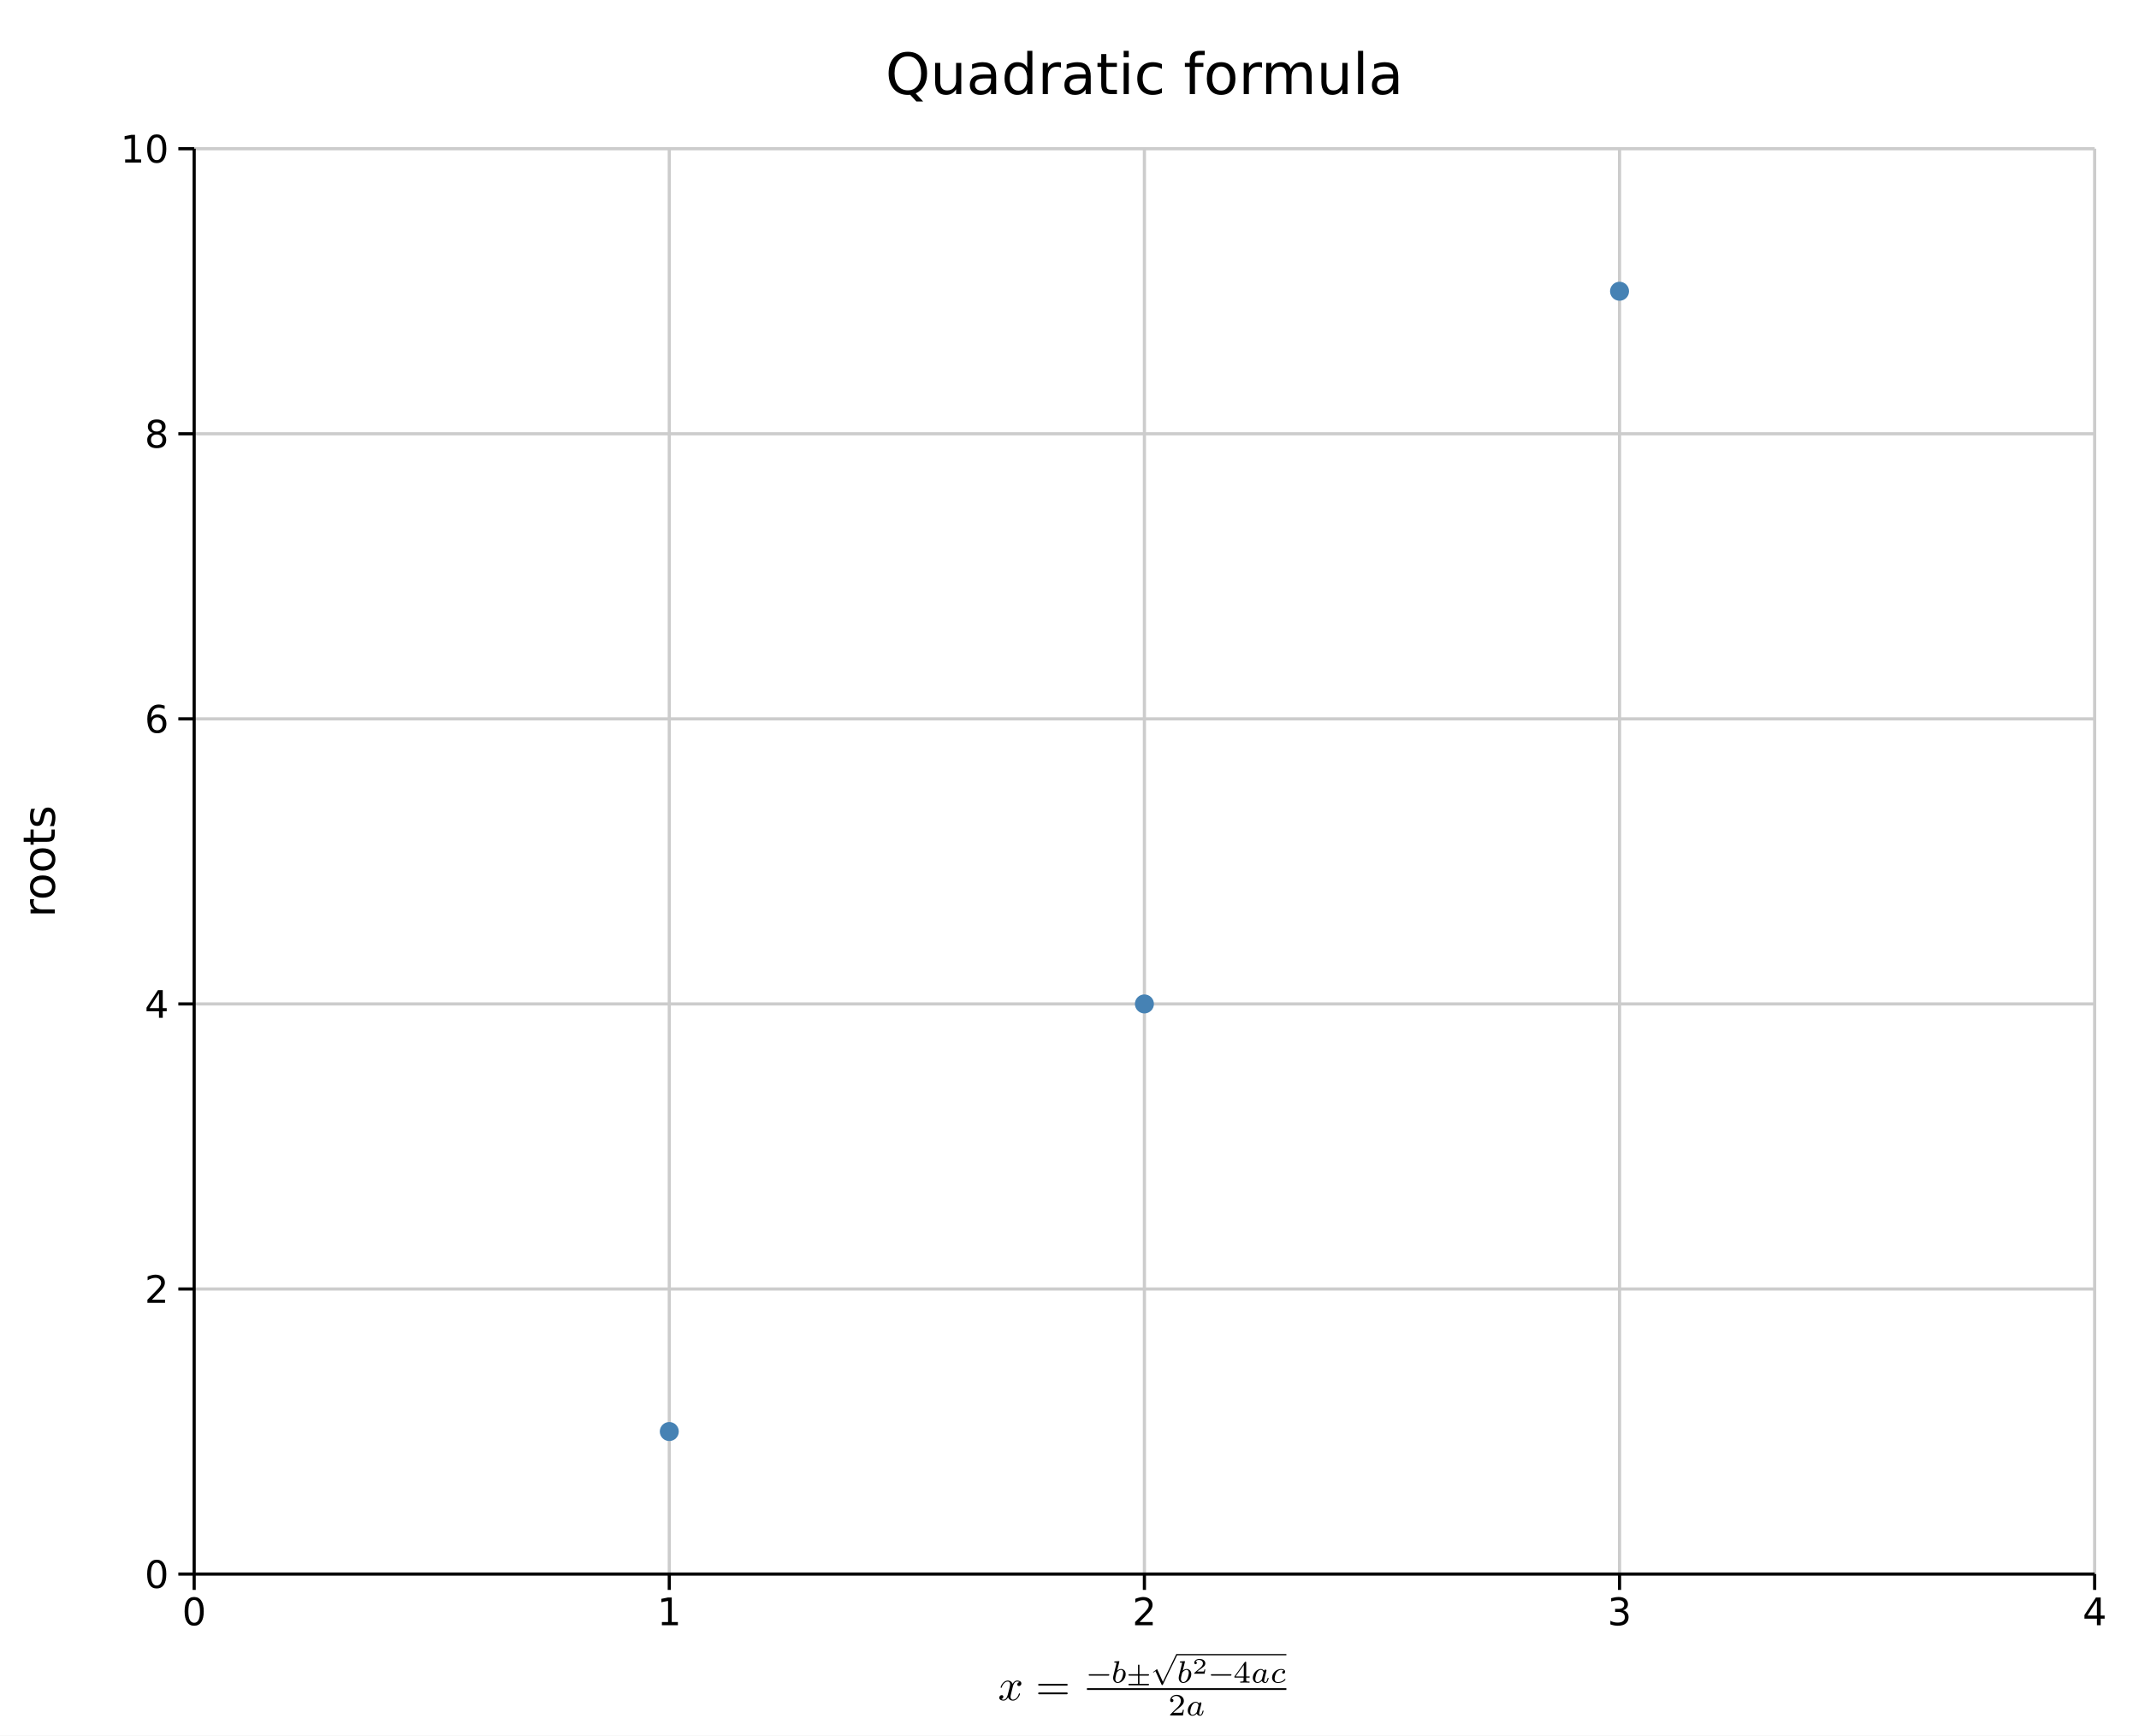
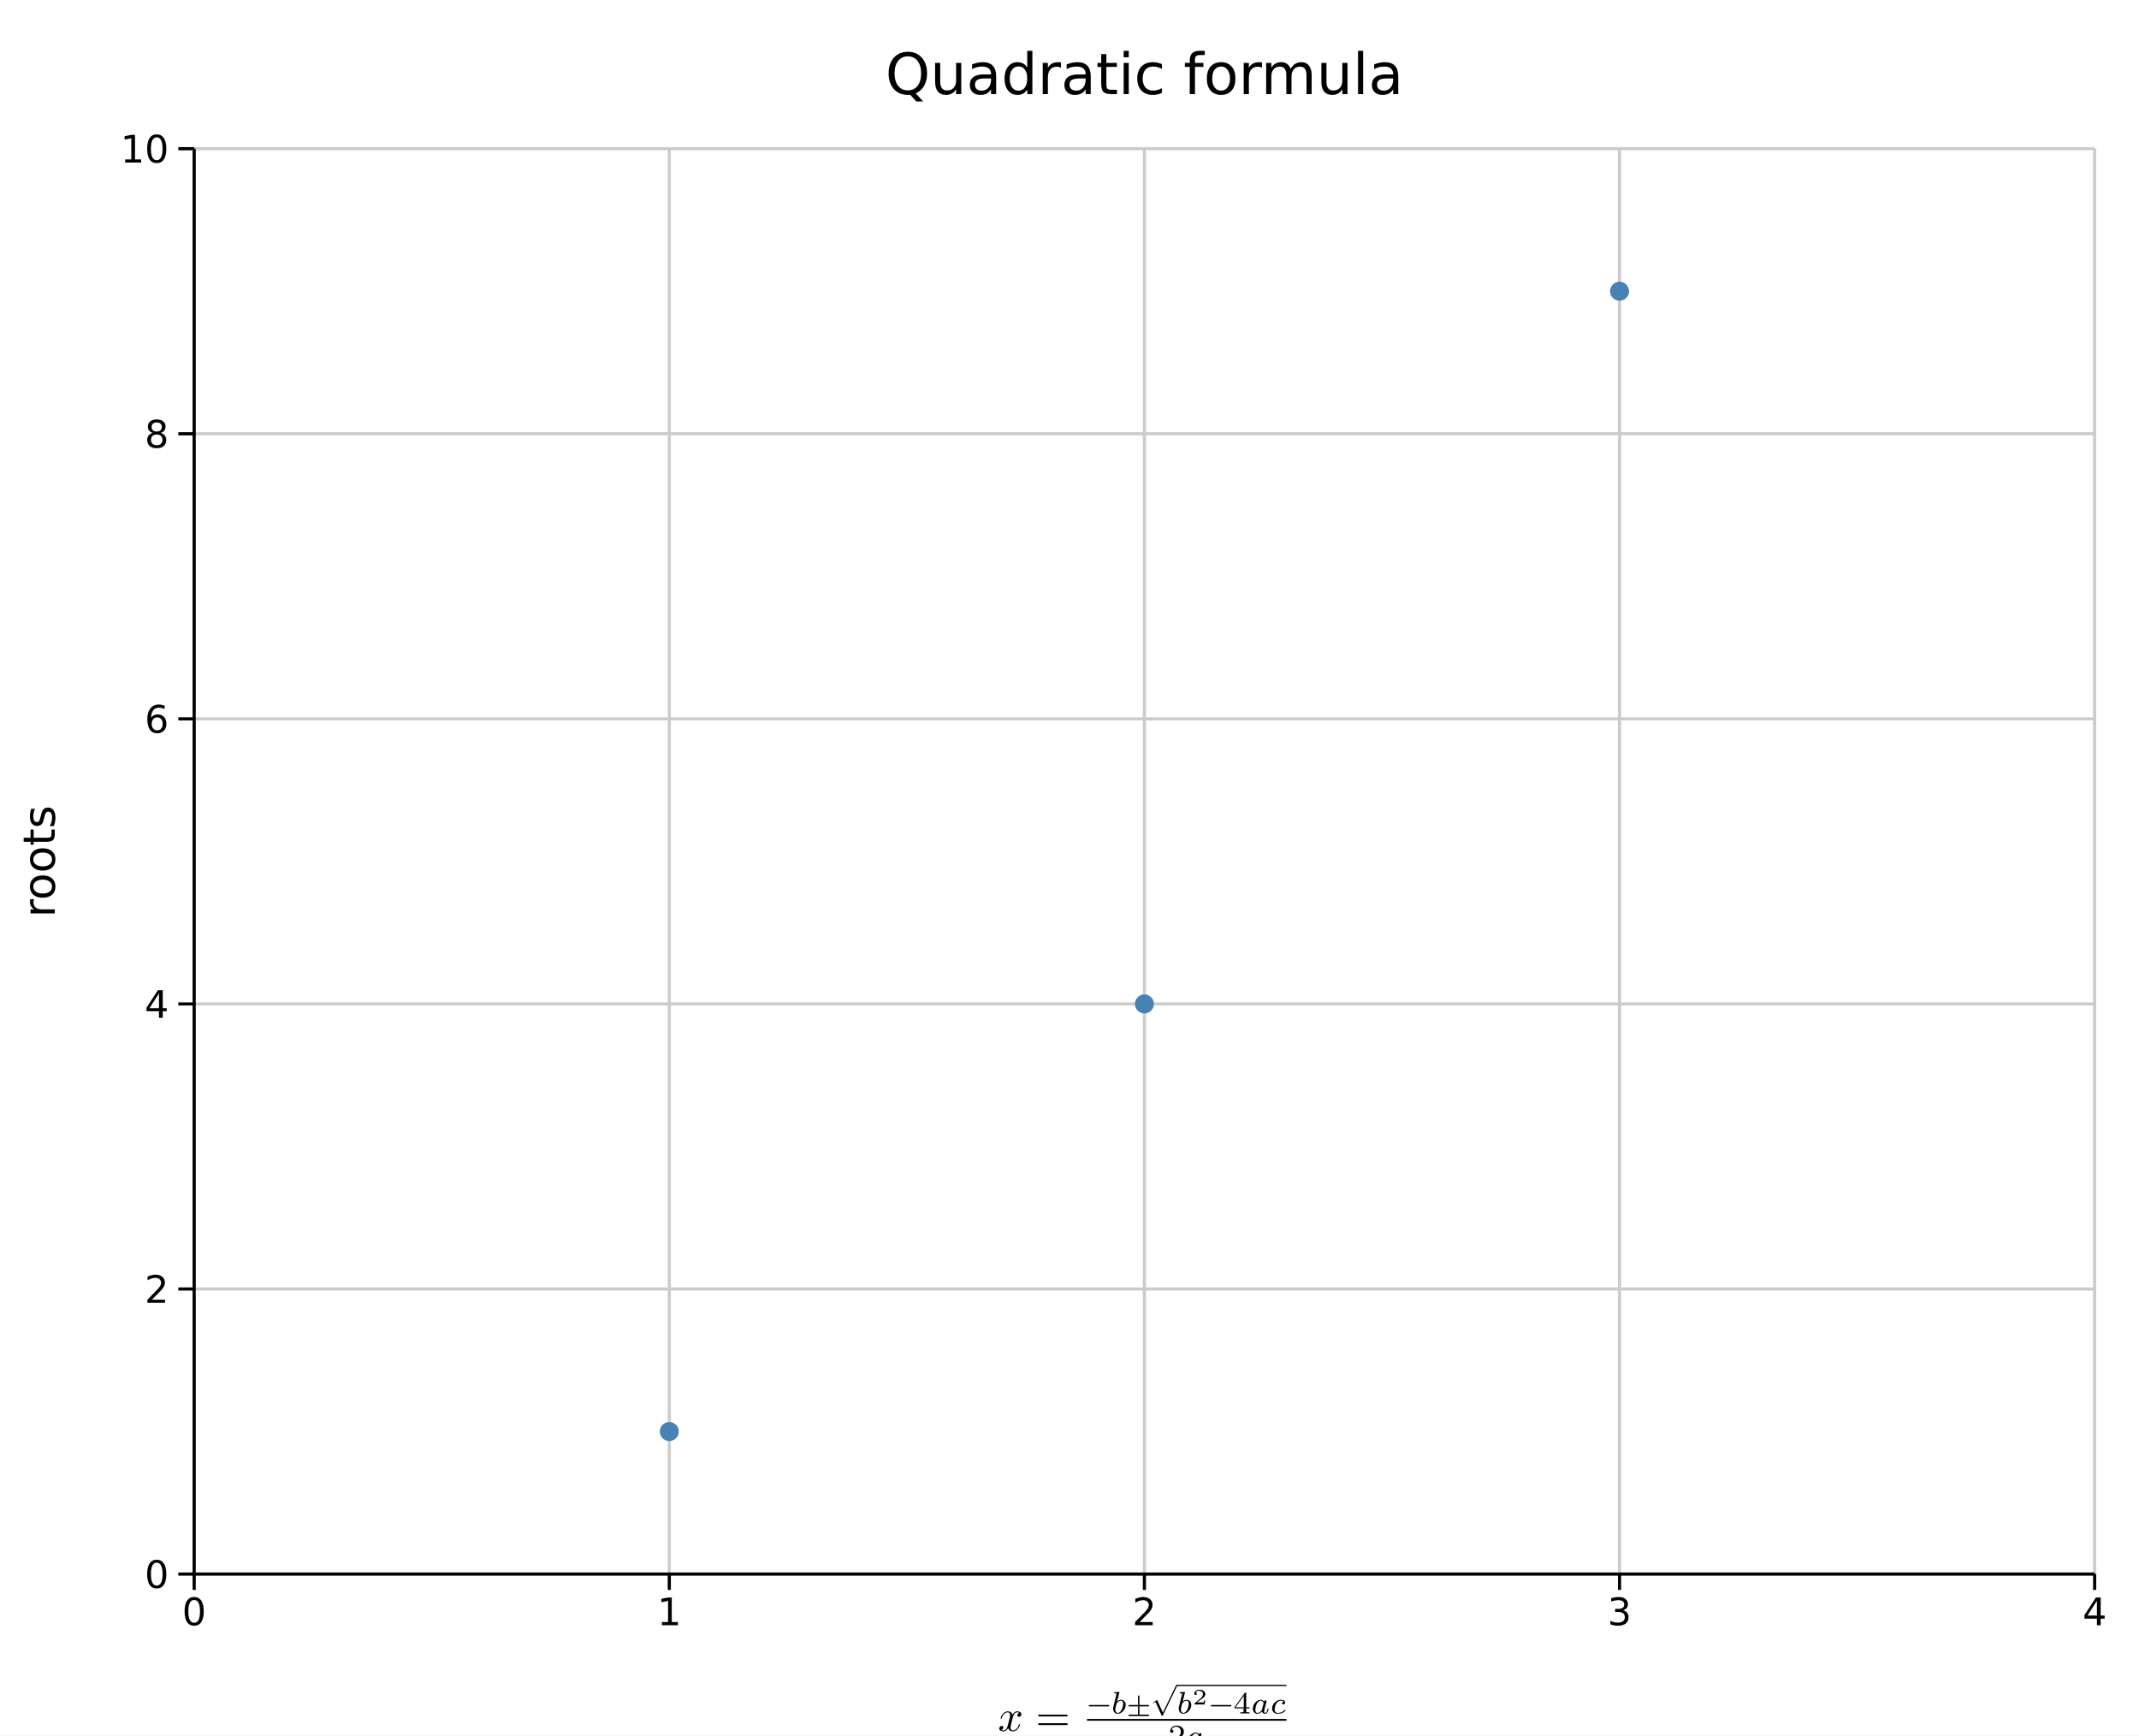
<svg xmlns="http://www.w3.org/2000/svg" width="675.3" height="547.95" font-family="DejaVu Sans, Verdana, Liberation Sans, Arial, sans-serif" fill="black">
  <rect width="100%" height="100%" fill="white" />
  <defs>
    <clipPath id="kuva-clip-5">
      <rect x="61.3" y="46.95" width="600" height="450" />
    </clipPath>
  </defs>
  <line x1="211.3" y1="46.95" x2="211.3" y2="496.95" stroke="#cccccc" stroke-width="1" />
  <line x1="361.3" y1="46.95" x2="361.3" y2="496.95" stroke="#cccccc" stroke-width="1" />
  <line x1="511.3" y1="46.95" x2="511.3" y2="496.95" stroke="#cccccc" stroke-width="1" />
  <line x1="661.3" y1="46.95" x2="661.3" y2="496.95" stroke="#cccccc" stroke-width="1" />
  <line x1="61.3" y1="406.95" x2="661.3" y2="406.95" stroke="#cccccc" stroke-width="1" />
  <line x1="61.3" y1="316.95" x2="661.3" y2="316.95" stroke="#cccccc" stroke-width="1" />
  <line x1="61.3" y1="226.95" x2="661.3" y2="226.95" stroke="#cccccc" stroke-width="1" />
  <line x1="61.3" y1="136.95" x2="661.3" y2="136.95" stroke="#cccccc" stroke-width="1" />
  <line x1="61.3" y1="46.95" x2="661.3" y2="46.95" stroke="#cccccc" stroke-width="1" />
  <line x1="61.3" y1="496.95" x2="661.3" y2="496.95" stroke="#000000" stroke-width="1" />
  <line x1="61.3" y1="46.95" x2="61.3" y2="496.95" stroke="#000000" stroke-width="1" />
  <line x1="61.3" y1="496.95" x2="61.3" y2="501.95" stroke="#000000" stroke-width="1" />
  <text x="61.3" y="513.09" font-size="12" text-anchor="middle">0</text>
  <line x1="211.3" y1="496.95" x2="211.3" y2="501.95" stroke="#000000" stroke-width="1" />
  <text x="211.3" y="513.09" font-size="12" text-anchor="middle">1</text>
  <line x1="361.3" y1="496.95" x2="361.3" y2="501.95" stroke="#000000" stroke-width="1" />
  <text x="361.3" y="513.09" font-size="12" text-anchor="middle">2</text>
  <line x1="511.3" y1="496.95" x2="511.3" y2="501.95" stroke="#000000" stroke-width="1" />
  <text x="511.3" y="513.09" font-size="12" text-anchor="middle">3</text>
  <line x1="661.3" y1="496.95" x2="661.3" y2="501.95" stroke="#000000" stroke-width="1" />
  <text x="661.3" y="513.09" font-size="12" text-anchor="middle">4</text>
  <line x1="56.3" y1="496.95" x2="61.3" y2="496.95" stroke="#000000" stroke-width="1" />
  <text x="53.3" y="501.33" font-size="12" text-anchor="end">0</text>
  <line x1="56.3" y1="406.95" x2="61.3" y2="406.95" stroke="#000000" stroke-width="1" />
  <text x="53.3" y="411.33" font-size="12" text-anchor="end">2</text>
  <line x1="56.3" y1="316.95" x2="61.3" y2="316.95" stroke="#000000" stroke-width="1" />
  <text x="53.3" y="321.33" font-size="12" text-anchor="end">4</text>
  <line x1="56.3" y1="226.95" x2="61.3" y2="226.95" stroke="#000000" stroke-width="1" />
  <text x="53.3" y="231.33" font-size="12" text-anchor="end">6</text>
  <line x1="56.3" y1="136.95" x2="61.3" y2="136.95" stroke="#000000" stroke-width="1" />
  <text x="53.3" y="141.33" font-size="12" text-anchor="end">8</text>
  <line x1="56.3" y1="46.95" x2="61.3" y2="46.95" stroke="#000000" stroke-width="1" />
  <text x="53.3" y="51.33" font-size="12" text-anchor="end">10</text>
-   <g transform="translate(310.8734,522.9911)">
+   <g transform="translate(310.8734,532.7071)">
    <g>
      <g class="typst-text" transform="matrix(1 0 0 -1 4.2 13.762)">
        <use href="#m0-g7E4F66948391BD2448478C50EF6A42A6" x="0" y="0" fill="#000000" fill-rule="nonzero" />
      </g>
      <g class="typst-text" transform="matrix(1 0 0 -1 16.09689 13.762)">
        <use href="#m0-g5EC03E34BBB00EDC7FA7B842355CA4B8" x="0" y="0" fill="#000000" fill-rule="nonzero" />
      </g>
      <g class="typst-group">
        <g>
          <g class="typst-text" transform="matrix(1 0 0 -1 32.27778 8.246)">
            <use href="#m0-g10D17ABEB29E8624E80885167DE363B4" x="0" y="0" fill="#000000" fill-rule="nonzero" />
          </g>
          <g class="typst-text" transform="matrix(1 0 0 -1 39.90218 8.246)">
            <use href="#m0-g9627E0E13D2BB495D1D7266234209380" x="0" y="0" fill="#000000" fill-rule="nonzero" />
          </g>
          <g class="typst-text" transform="matrix(1 0 0 -1 44.82178 8.246)">
            <use href="#m0-gB49E1E70D5F98047616AB3CD50A58FDC" x="0" y="0" fill="#000000" fill-rule="nonzero" />
          </g>
          <g class="typst-text" transform="matrix(1 0 0 -1 52.44618 -0.4011)">
            <use href="#m0-gFE2660514585D3C37E2AE9BC9AFE339B" x="0" y="0" fill="#000000" fill-rule="nonzero" />
          </g>
          <path class="typst-shape" fill="none" stroke="#000000" stroke-width="0.392" stroke-linecap="butt" stroke-linejoin="miter" stroke-miterlimit="4" transform="matrix(1 0 0 1 60.60958 -0.5971)" d="M 0 0h 34.637 " />
          <g class="typst-group">
            <g>
              <g class="typst-text" transform="matrix(1 0 0 -1 60.60958 8.246)">
                <use href="#m0-g9627E0E13D2BB495D1D7266234209380" x="0" y="0" fill="#000000" fill-rule="nonzero" />
              </g>
              <g class="typst-text" transform="matrix(1 0 0 -1 65.52918 5.4138)">
                <use href="#m0-g7680CACAF5D1E25AFDDA10016E32DFBB" x="0" y="0" fill="#000000" fill-rule="nonzero" />
              </g>
              <g class="typst-text" transform="matrix(1 0 0 -1 70.84498 8.246)">
                <use href="#m0-g10D17ABEB29E8624E80885167DE363B4" x="0" y="0" fill="#000000" fill-rule="nonzero" />
              </g>
              <g class="typst-text" transform="matrix(1 0 0 -1 78.46938 8.246)">
                <use href="#m0-gBBA6E7D70F8E924EAD884B65DEE56D42" x="0" y="0" fill="#000000" fill-rule="nonzero" />
              </g>
              <g class="typst-text" transform="matrix(1 0 0 -1 84.04558 8.246)">
                <use href="#m0-gD497EA05537A614D7E12E3F36B96FBC5" x="0" y="0" fill="#000000" fill-rule="nonzero" />
              </g>
              <g class="typst-text" transform="matrix(1 0 0 -1 90.12158 8.246)">
                <use href="#m0-gE0B3E958859EEF2699F29C81557B3EC4" x="0" y="0" fill="#000000" fill-rule="nonzero" />
              </g>
            </g>
          </g>
          <g class="typst-text" transform="matrix(1 0 0 -1 57.93628 18.592)">
            <use href="#m0-g6E3563D11ECFD61901553B2D239FD8DC" x="0" y="0" fill="#000000" fill-rule="nonzero" />
          </g>
          <g class="typst-text" transform="matrix(1 0 0 -1 63.51248 18.592)">
            <use href="#m0-gD497EA05537A614D7E12E3F36B96FBC5" x="0" y="0" fill="#000000" fill-rule="nonzero" />
          </g>
          <path class="typst-shape" fill="none" stroke="#000000" stroke-width="0.56" stroke-linecap="butt" stroke-linejoin="miter" stroke-miterlimit="4" transform="matrix(1 0 0 1 32.27778 10.262)" d="M 0 0h 62.969 " />
        </g>
      </g>
    </g>
    <defs id="m0-glyph">
      <symbol id="m0-g7E4F66948391BD2448478C50EF6A42A6" overflow="visible">
        <path d="M 0 0m 7.378 5.264 c 0 0.728 -0.826 0.924 -1.302 0.924 c -0.812 0 -1.302 -0.742 -1.47 -1.064 c -0.35 0.924 -1.106 1.064 -1.512 1.064 c -1.456 0 -2.254 -1.806 -2.254 -2.156 c 0 -0.14 0.168 -0.14 0.168 -0.14 c 0.112 0 0.154 0.028 0.182 0.154 c 0.476 1.484 1.4 1.834 1.876 1.834 c 0.266 0 0.756 -0.126 0.756 -0.938 c 0 -0.434 -0.238 -1.372 -0.756 -3.332 c -0.224 -0.868 -0.714 -1.456 -1.33 -1.456 c -0.084 0 -0.406 0 -0.7 0.182 c 0.35 0.07 0.658 0.364 0.658 0.756 c 0 0.378 -0.308 0.49 -0.518 0.49 c -0.42 0 -0.77 -0.364 -0.77 -0.812 c 0 -0.644 0.7 -0.924 1.316 -0.924 c 0.924 0 1.428 0.98 1.47 1.064 c 0.168 -0.518 0.672 -1.064 1.512 -1.064 c 1.442 0 2.24 1.806 2.24 2.156 c 0 0.14 -0.126 0.14 -0.168 0.14 c -0.126 0 -0.154 -0.056 -0.182 -0.154 c -0.462 -1.498 -1.414 -1.834 -1.862 -1.834 c -0.546 0 -0.77 0.448 -0.77 0.924 c 0 0.308 0.084 0.616 0.238 1.232 l 0.476 1.918 c 0.084 0.364 0.406 1.652 1.386 1.652 c 0.07 0 0.406 0 0.7 -0.182 c -0.392 -0.07 -0.672 -0.42 -0.672 -0.756 c 0 -0.224 0.154 -0.49 0.532 -0.49 c 0.308 0 0.756 0.252 0.756 0.812 Z " />
      </symbol>
      <symbol id="m0-g5EC03E34BBB00EDC7FA7B842355CA4B8" overflow="visible">
        <path d="M 0 0m 10.108 4.858 c 0 0.154 -0.126 0.28 -0.28 0.28 h -8.764 c -0.154 0 -0.28 -0.126 -0.28 -0.28 c 0 -0.154 0.126 -0.28 0.28 -0.28 h 8.764 c 0.154 0 0.28 0.126 0.28 0.28 Z m 0 -2.716 c 0 0.154 -0.126 0.28 -0.28 0.28 h -8.764 c -0.154 0 -0.28 -0.126 -0.28 -0.28 c 0 -0.154 0.126 -0.28 0.28 -0.28 h 8.764 c 0.154 0 0.28 0.126 0.28 0.28 Z " />
      </symbol>
      <symbol id="m0-g10D17ABEB29E8624E80885167DE363B4" overflow="visible">
        <path d="M 0 0m 7.076 2.45 c 0 0.108 -0.088 0.225 -0.216 0.225 h -6.096 c -0.127 0 -0.216 -0.118 -0.216 -0.225 c 0 -0.108 0.088 -0.225 0.216 -0.225 h 6.096 c 0.127 0 0.216 0.118 0.216 0.225 Z " />
      </symbol>
      <symbol id="m0-g9627E0E13D2BB495D1D7266234209380" overflow="visible">
        <path d="M 0 0m 4.616 2.685 c 0 1.147 -0.794 1.637 -1.47 1.637 c -0.51 0 -0.941 -0.284 -1.235 -0.539 l 0.676 2.724 c 0.01 0.02 0.039 0.157 0.039 0.157 c 0 0.049 -0.039 0.137 -0.157 0.137 c -0.196 0 -1.009 -0.078 -1.254 -0.098 c -0.078 -0.01 -0.216 -0.02 -0.216 -0.225 c 0 -0.137 0.137 -0.137 0.255 -0.137 c 0.47 0 0.47 -0.069 0.47 -0.147 c 0 -0.069 -0.098 -0.461 -0.157 -0.686 l -0.225 -0.902 l -0.647 -2.607 c -0.049 -0.235 -0.049 -0.363 -0.049 -0.48 c 0 -0.99 0.627 -1.617 1.441 -1.617 c 1.225 0 2.528 1.333 2.528 2.783 Z m -0.784 0.412 c 0 -0.402 -0.216 -1.401 -0.51 -1.97 c -0.235 -0.48 -0.725 -0.951 -1.225 -0.951 c -0.48 0 -0.755 0.421 -0.755 1 c 0 0.363 0.088 0.696 0.363 1.803 c 0.059 0.186 0.059 0.206 0.245 0.421 c 0.372 0.431 0.813 0.647 1.166 0.647 c 0.382 0 0.715 -0.284 0.715 -0.951 Z " />
      </symbol>
      <symbol id="m0-gB49E1E70D5F98047616AB3CD50A58FDC" overflow="visible">
        <path d="M 0 0m 7.076 -0.598 c 0 0.108 -0.088 0.225 -0.225 0.225 h -2.813 v 2.597 h 2.813 c 0.137 0 0.225 0.118 0.225 0.225 c 0 0.108 -0.088 0.225 -0.225 0.225 h -2.813 v 2.813 c 0 0.137 -0.118 0.225 -0.225 0.225 c -0.108 0 -0.225 -0.088 -0.225 -0.225 v -2.813 h -2.813 c -0.137 0 -0.225 -0.118 -0.225 -0.225 c 0 -0.108 0.088 -0.225 0.225 -0.225 h 2.813 v -2.597 h -2.813 c -0.137 0 -0.225 -0.118 -0.225 -0.225 c 0 -0.108 0.088 -0.225 0.225 -0.225 h 6.076 c 0.137 0 0.225 0.118 0.225 0.225 Z " />
      </symbol>
      <symbol id="m0-gFE2660514585D3C37E2AE9BC9AFE339B" overflow="visible">
        <path d="M 0 0m 8.359 0.196 c 0 0.108 -0.078 0.196 -0.196 0.196 c -0.118 0 -0.147 -0.069 -0.206 -0.186 l -4.145 -8.585 l -1.744 3.842 c -0.039 0.078 -0.059 0.137 -0.127 0.137 c -0.029 0 -0.049 0 -0.137 -0.078 l -0.97 -0.735 c -0.108 -0.088 -0.118 -0.098 -0.118 -0.137 c 0 -0.069 0.039 -0.108 0.098 -0.108 c 0.029 0 0.049 0 0.137 0.078 l 0.51 0.382 l 1.94 -4.263 c 0.059 -0.137 0.078 -0.147 0.186 -0.147 c 0.157 0 0.176 0.039 0.245 0.186 l 4.469 9.251 c 0.049 0.108 0.059 0.118 0.059 0.167 Z " />
      </symbol>
      <symbol id="m0-g7680CACAF5D1E25AFDDA10016E32DFBB" overflow="visible">
        <path d="M 0 0m 4.123 1.351 h -0.294 c -0.021 -0.133 -0.091 -0.567 -0.203 -0.637 c -0.056 -0.042 -0.644 -0.042 -0.749 -0.042 h -1.372 c 0.462 0.343 0.98 0.735 1.4 1.015 c 0.63 0.434 1.218 0.84 1.218 1.582 c 0 0.896 -0.847 1.393 -1.848 1.393 c -0.945 0 -1.638 -0.546 -1.638 -1.232 c 0 -0.364 0.308 -0.427 0.406 -0.427 c 0.189 0 0.413 0.126 0.413 0.413 c 0 0.252 -0.182 0.392 -0.399 0.413 c 0.196 0.315 0.602 0.525 1.071 0.525 c 0.679 0 1.246 -0.406 1.246 -1.092 c 0 -0.588 -0.406 -1.036 -0.945 -1.491 l -1.708 -1.449 c -0.07 -0.063 -0.077 -0.063 -0.084 -0.112 v -0.21 h 3.255 Z " />
      </symbol>
      <symbol id="m0-gBBA6E7D70F8E924EAD884B65DEE56D42" overflow="visible">
        <path d="M 0 0m 5.184 1.607 v 0.353 h -1.088 v 4.371 c 0 0.206 0 0.274 -0.216 0.274 c -0.118 0 -0.157 0 -0.255 -0.137 l -3.244 -4.508 v -0.353 h 2.881 v -0.804 c 0 -0.333 0 -0.451 -0.794 -0.451 h -0.265 v -0.353 l 1.47 0.039 l 1.48 -0.039 v 0.353 h -0.265 c -0.794 0 -0.794 0.118 -0.794 0.451 v 0.804 Z m -1.852 0.353 h -2.587 l 2.587 3.587 Z " />
      </symbol>
      <symbol id="m0-gD497EA05537A614D7E12E3F36B96FBC5" overflow="visible">
        <path d="M 0 0m 5.596 1.401 c 0 0.127 -0.127 0.127 -0.157 0.127 c -0.137 0 -0.147 -0.039 -0.216 -0.304 c -0.118 -0.47 -0.304 -1.049 -0.715 -1.049 c -0.255 0 -0.323 0.216 -0.323 0.48 c 0 0.167 0.078 0.519 0.147 0.774 l 0.216 0.882 c 0.098 0.363 0.108 0.421 0.196 0.745 c 0.059 0.255 0.176 0.715 0.176 0.764 c 0 0.216 -0.176 0.314 -0.333 0.314 c -0.167 0 -0.392 -0.118 -0.451 -0.392 c -0.206 0.323 -0.539 0.578 -1.009 0.578 c -1.254 0 -2.528 -1.382 -2.528 -2.793 c 0 -0.951 0.637 -1.627 1.48 -1.627 c 0.529 0 1 0.304 1.392 0.686 c 0.186 -0.588 0.755 -0.686 1.009 -0.686 c 0.353 0 0.598 0.216 0.774 0.519 c 0.216 0.382 0.343 0.941 0.343 0.98 Z m -1.597 1.793 c 0 -0.039 -0.02 -0.108 -0.029 -0.137 l -0.461 -1.833 c -0.069 -0.274 -0.284 -0.47 -0.5 -0.657 c -0.088 -0.078 -0.48 -0.392 -0.902 -0.392 c -0.363 0 -0.715 0.255 -0.715 0.951 c 0 0.519 0.284 1.597 0.51 1.989 c 0.451 0.784 0.951 0.931 1.225 0.931 c 0.686 0 0.872 -0.745 0.872 -0.853 Z " />
      </symbol>
      <symbol id="m0-gE0B3E958859EEF2699F29C81557B3EC4" overflow="visible">
        <path d="M 0 0m 4.851 1.009 c 0 0.059 -0.088 0.167 -0.167 0.167 c -0.059 0 -0.078 -0.02 -0.157 -0.098 c -0.764 -0.902 -1.911 -0.902 -2.087 -0.902 c -0.706 0 -1.019 0.48 -1.019 1.088 c 0 0.284 0.137 1.352 0.647 2.029 c 0.372 0.48 0.882 0.755 1.372 0.755 c 0.137 0 0.608 -0.02 0.853 -0.294 c -0.353 -0.059 -0.5 -0.333 -0.5 -0.549 c 0 -0.265 0.206 -0.363 0.382 -0.363 c 0.216 0 0.559 0.157 0.559 0.627 c 0 0.666 -0.764 0.853 -1.294 0.853 c -1.47 0 -2.832 -1.352 -2.832 -2.715 c 0 -0.843 0.588 -1.705 1.813 -1.705 c 1.656 0 2.43 0.97 2.43 1.107 Z " />
      </symbol>
      <symbol id="m0-g6E3563D11ECFD61901553B2D239FD8DC" overflow="visible">
        <path d="M 0 0m 4.949 1.784 h -0.333 c -0.029 -0.216 -0.127 -0.794 -0.255 -0.892 c -0.078 -0.059 -0.833 -0.059 -0.97 -0.059 h -1.803 c 1.029 0.911 1.372 1.186 1.96 1.646 c 0.725 0.578 1.401 1.186 1.401 2.117 c 0 1.186 -1.039 1.911 -2.293 1.911 c -1.215 0 -2.038 -0.853 -2.038 -1.754 c 0 -0.5 0.421 -0.549 0.519 -0.549 c 0.235 0 0.519 0.167 0.519 0.519 c 0 0.176 -0.069 0.519 -0.578 0.519 c 0.304 0.696 0.97 0.911 1.431 0.911 c 0.98 0 1.49 -0.764 1.49 -1.558 c 0 -0.853 -0.608 -1.529 -0.921 -1.882 l -2.362 -2.332 c -0.098 -0.088 -0.098 -0.108 -0.098 -0.382 h 4.038 Z " />
      </symbol>
    </defs>
  </g>
  <text x="17.3" y="271.95" font-size="14" text-anchor="middle" transform="rotate(-90,17.3,271.95)">roots</text>
  <text x="361.3" y="29.71" font-size="18" text-anchor="middle">Quadratic formula</text>
  <g clip-path="url(#kuva-clip-5)">
    <circle cx="211.3" cy="451.95" r="3" fill="#4682b4" />
    <circle cx="361.3" cy="316.95" r="3" fill="#4682b4" />
    <circle cx="511.3" cy="91.95" r="3" fill="#4682b4" />
  </g>
</svg>
